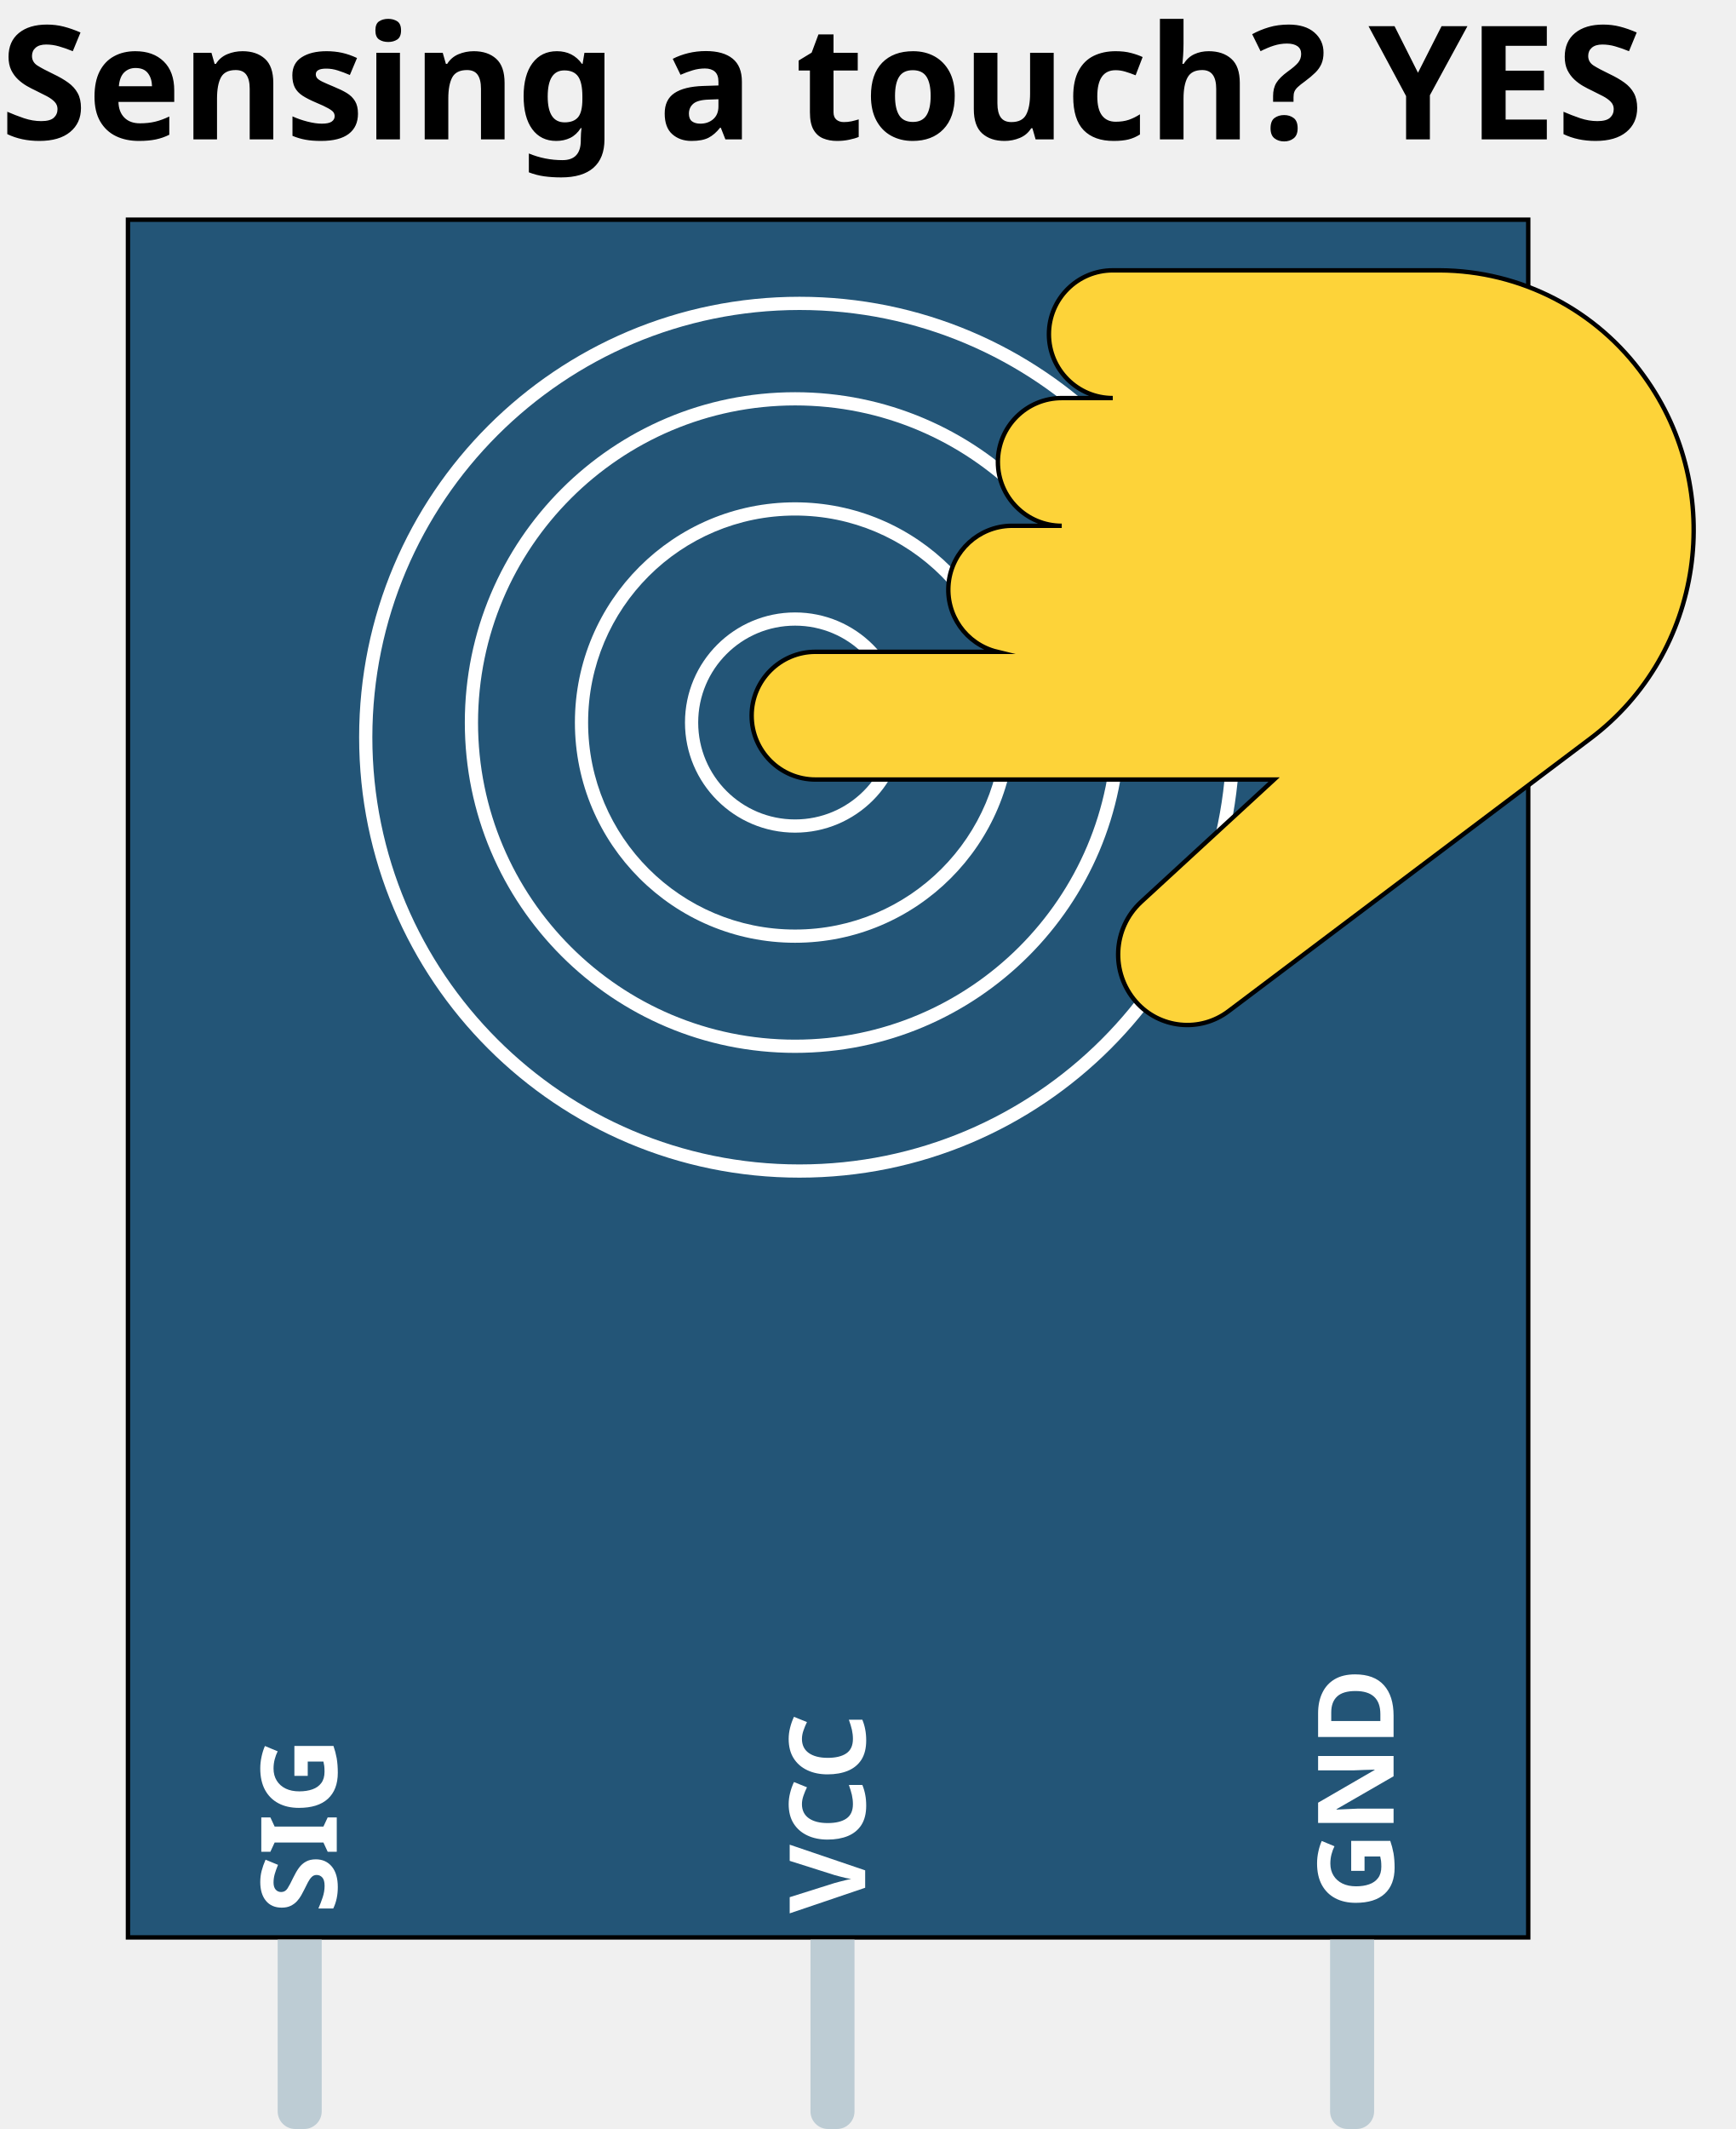
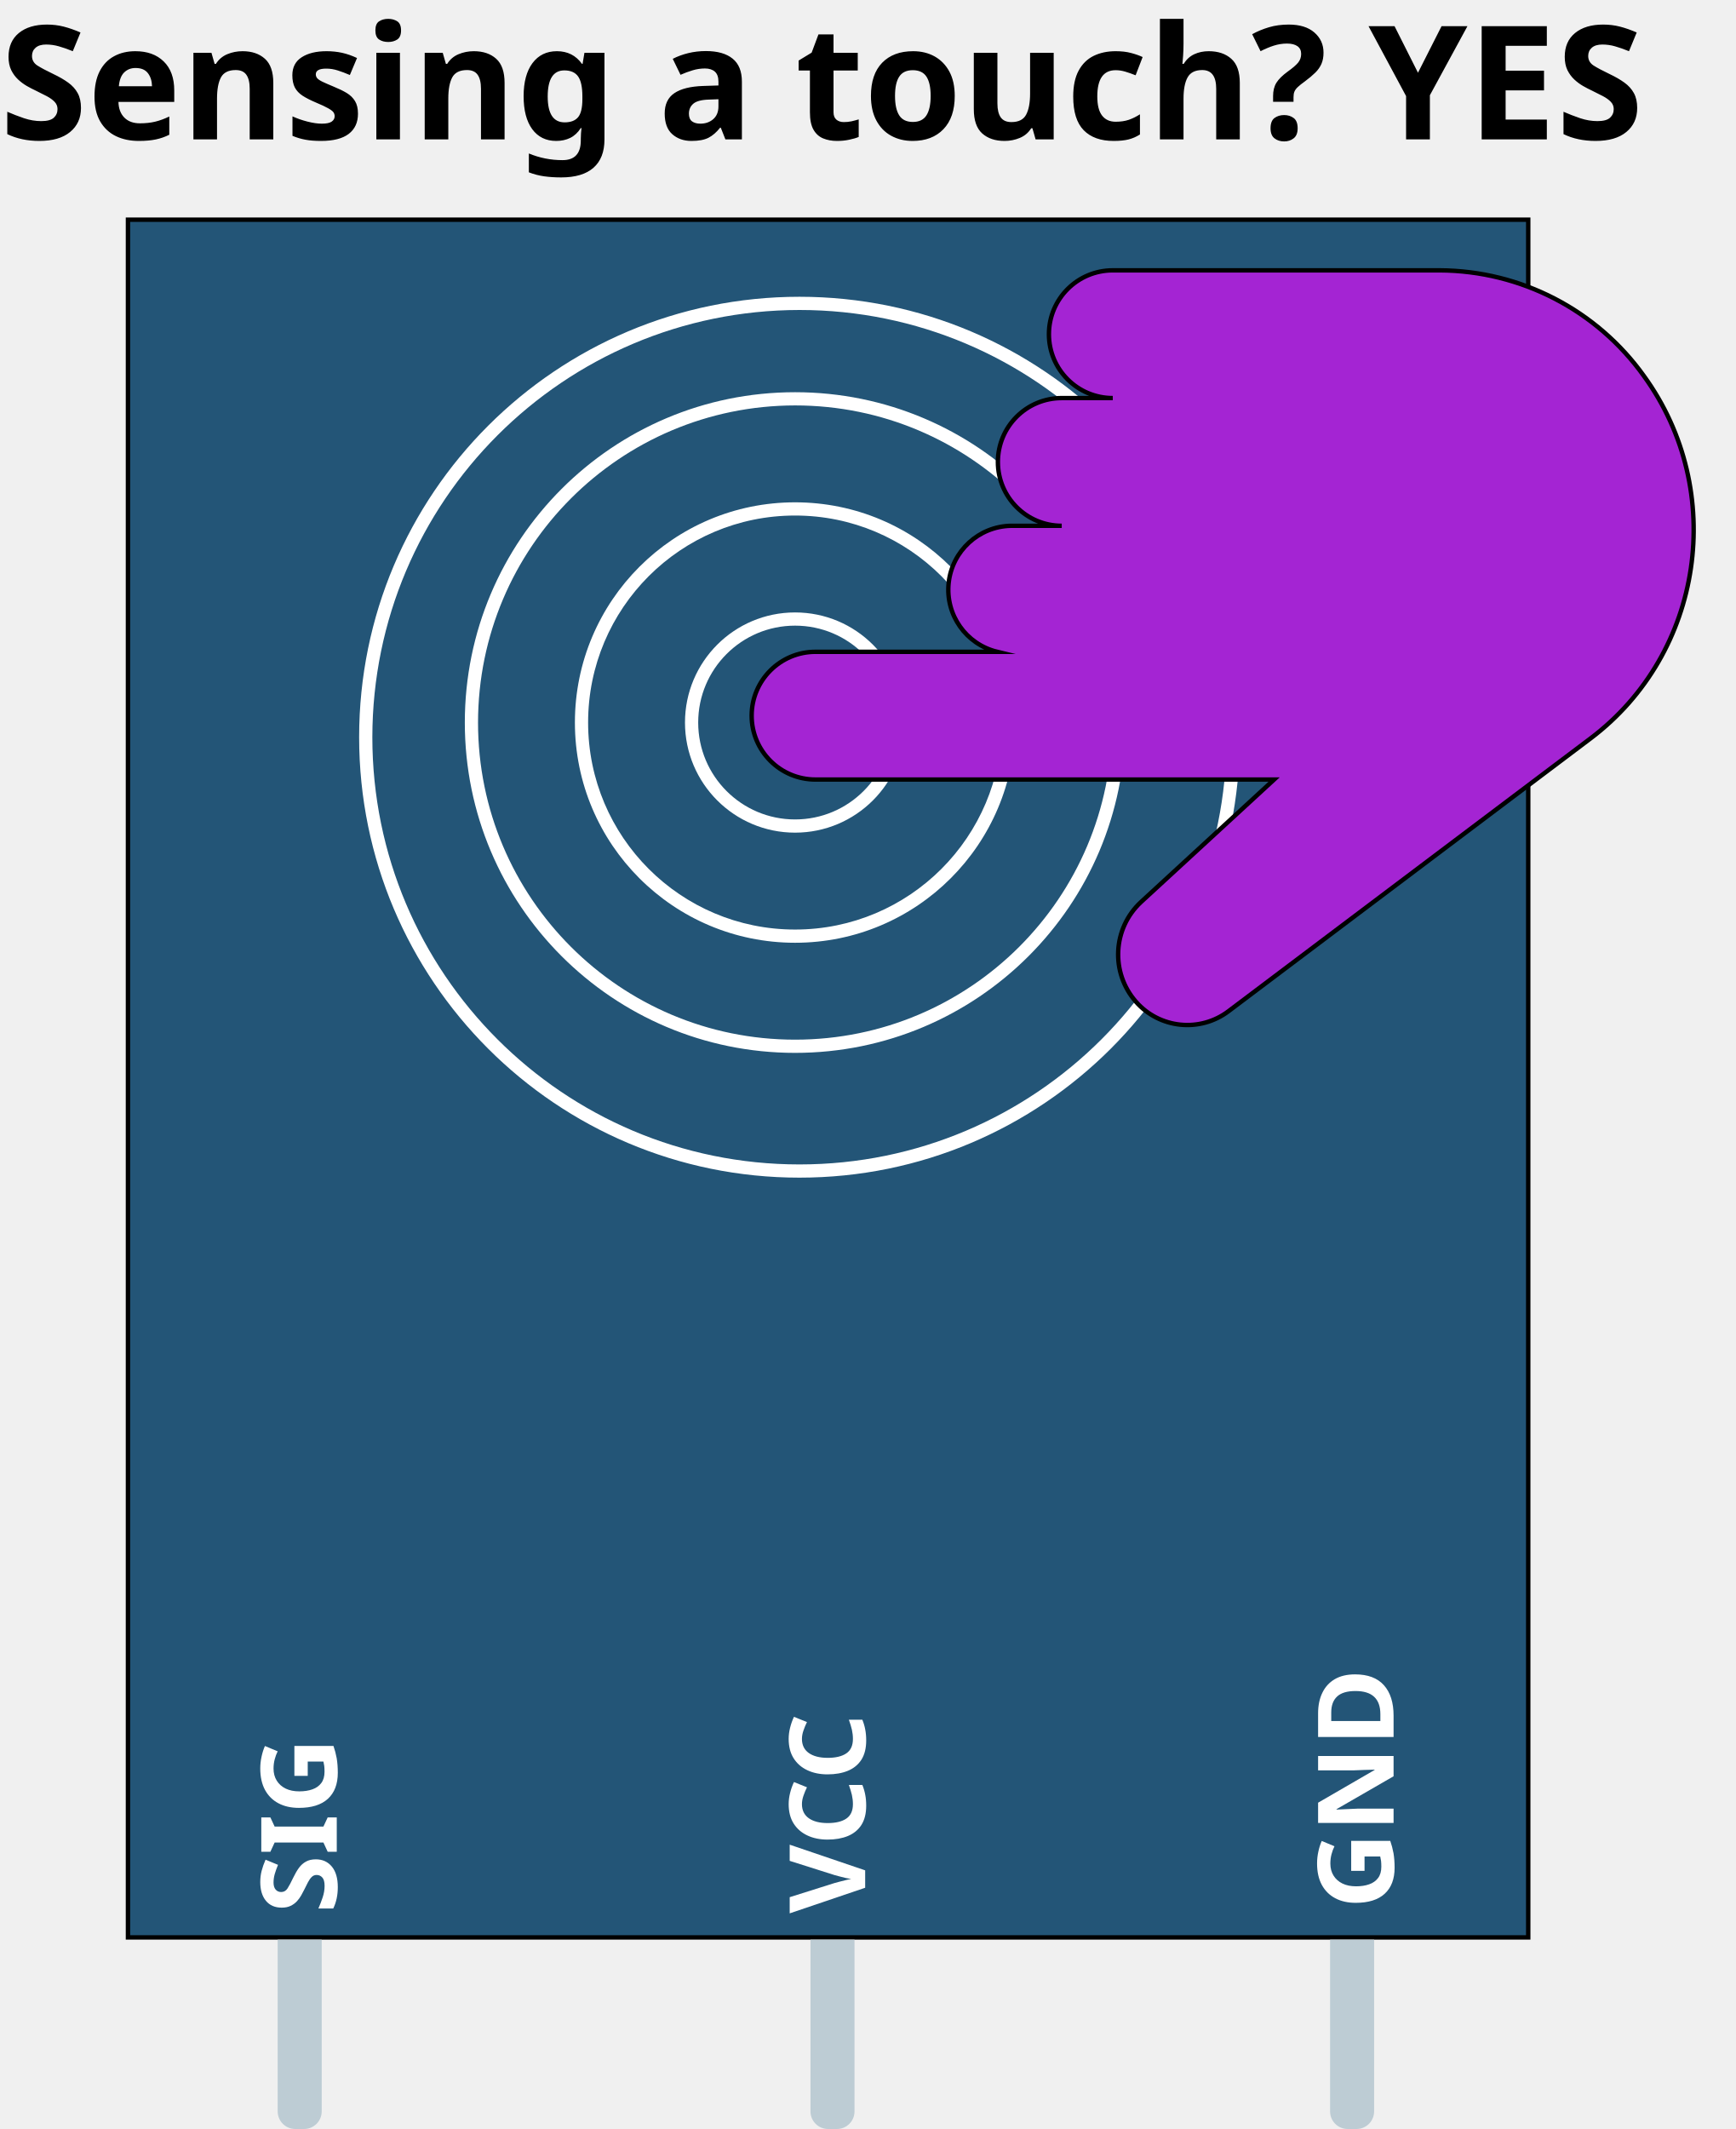
<svg xmlns="http://www.w3.org/2000/svg" width="394.19" height="483.38" viewBox="0 0 394.19 483.38">
  <g id="text">
    <text id="READING_VALUE" transform="translate(0 31.64)" font-size="36" font-family="Biryani-ExtraBold, Biryani" font-weight="800">Sensing a touch? YES</text>
  </g>
  <g id="touch">
    <g id="base">
      <rect x="29.06" y="49.88" width="318" height="390" fill="#235577" />
      <path d="M359,87V476H42V87H359m1-1H41V477H360V86Z" transform="translate(-12.44 -36.62)" />
    </g>
    <g id="_1-circle" data-name="1-circle">
      <path d="M194,107a97,97,0,1,1-97,97,97.1,97.1,0,0,1,97-97m0-3A100,100,0,1,0,294,204,100,100,0,0,0,194,104Z" transform="translate(-12.44 -36.62)" fill="#fff" />
    </g>
    <g id="_2-circle" data-name="2-circle">
      <path d="M193,128.67a72,72,0,1,1-72,72,72.08,72.08,0,0,1,72-72m0-3a75,75,0,1,0,75,75,75,75,0,0,0-75-75Z" transform="translate(-12.44 -36.62)" fill="#fff" />
    </g>
    <g id="_3-circle" data-name="3-circle">
      <path d="M193,153.67a47,47,0,1,1-47,47,47,47,0,0,1,47-47m0-3a50,50,0,1,0,50,50,50,50,0,0,0-50-50Z" transform="translate(-12.44 -36.62)" fill="#fff" />
    </g>
    <g id="_4-circle" data-name="4-circle">
      <path d="M193,178.67a22,22,0,1,1-22,22,22,22,0,0,1,22-22m0-3a25,25,0,1,0,25,25,25,25,0,0,0-25-25Z" transform="translate(-12.44 -36.62)" fill="#fff" />
    </g>
  </g>
  <g id="wires">
    <path id="PIN" d="M63.06,440.38h10a0,0,0,0,1,0,0v39a4,4,0,0,1-4,4h-2a4,4,0,0,1-4-4v-39A0,0,0,0,1,63.06,440.38Z" fill="#bdccd4" />
    <path id="POWER" d="M184.06,440.38h10a0,0,0,0,1,0,0v39a4,4,0,0,1-4,4h-2a4,4,0,0,1-4-4v-39A0,0,0,0,1,184.06,440.38Z" fill="#bdccd4" />
    <path id="GND" d="M302.06,440.38h10a0,0,0,0,1,0,0v39a4,4,0,0,1-4,4h-2a4,4,0,0,1-4-4v-39A0,0,0,0,1,302.06,440.38Z" fill="#bdccd4" />
    <text id="PIN_TEXT" transform="translate(76.48 434.42) rotate(-90)" font-size="24" fill="#fff" font-family="Biryani-SemiBold, Biryani" font-weight="600">SIG</text>
    <text id="VCC_TEXT" transform="translate(196.48 434.42) rotate(-90)" font-size="24" fill="#fff" font-family="Biryani-SemiBold, Biryani" font-weight="600">VCC</text>
    <text id="GND_TEXT" transform="translate(316.48 433.42) rotate(-90)" font-size="24" fill="#fff" font-family="Biryani-SemiBold, Biryani" font-weight="600">GND</text>
  </g>
  <g id="finger">
-     <path d="M265.15,127H253.56a14.48,14.48,0,0,0,0,29H242a14.51,14.51,0,0,0-3.1,28.61H197.64a14.48,14.48,0,0,0,0,29H301.79l-30.23,27.81a16.26,16.26,0,0,0-1.14,22.65,15.52,15.52,0,0,0,21,2.15l82.24-61.95c25.63-19.31,31.05-56.14,12.12-82.27A57.35,57.35,0,0,0,339.39,98H265.15a14.48,14.48,0,0,0,0,29Z" transform="translate(-12.44 -36.62)" fill="#fdd339" stroke="#000" stroke-miterlimit="10" />
+     <path id="SKIN_COLOR_CHANGE" d="M265.15,127H253.56a14.48,14.48,0,0,0,0,29H242a14.51,14.51,0,0,0-3.1,28.61H197.64a14.48,14.48,0,0,0,0,29H301.79l-30.23,27.81a16.26,16.26,0,0,0-1.14,22.65,15.52,15.52,0,0,0,21,2.15l82.24-61.95c25.63-19.31,31.05-56.14,12.12-82.27A57.35,57.35,0,0,0,339.39,98H265.15a14.48,14.48,0,0,0,0,29Z" transform="translate(-12.44 -36.62)" fill="#a424d3" stroke="#000" stroke-miterlimit="10" />
  </g>
</svg>
